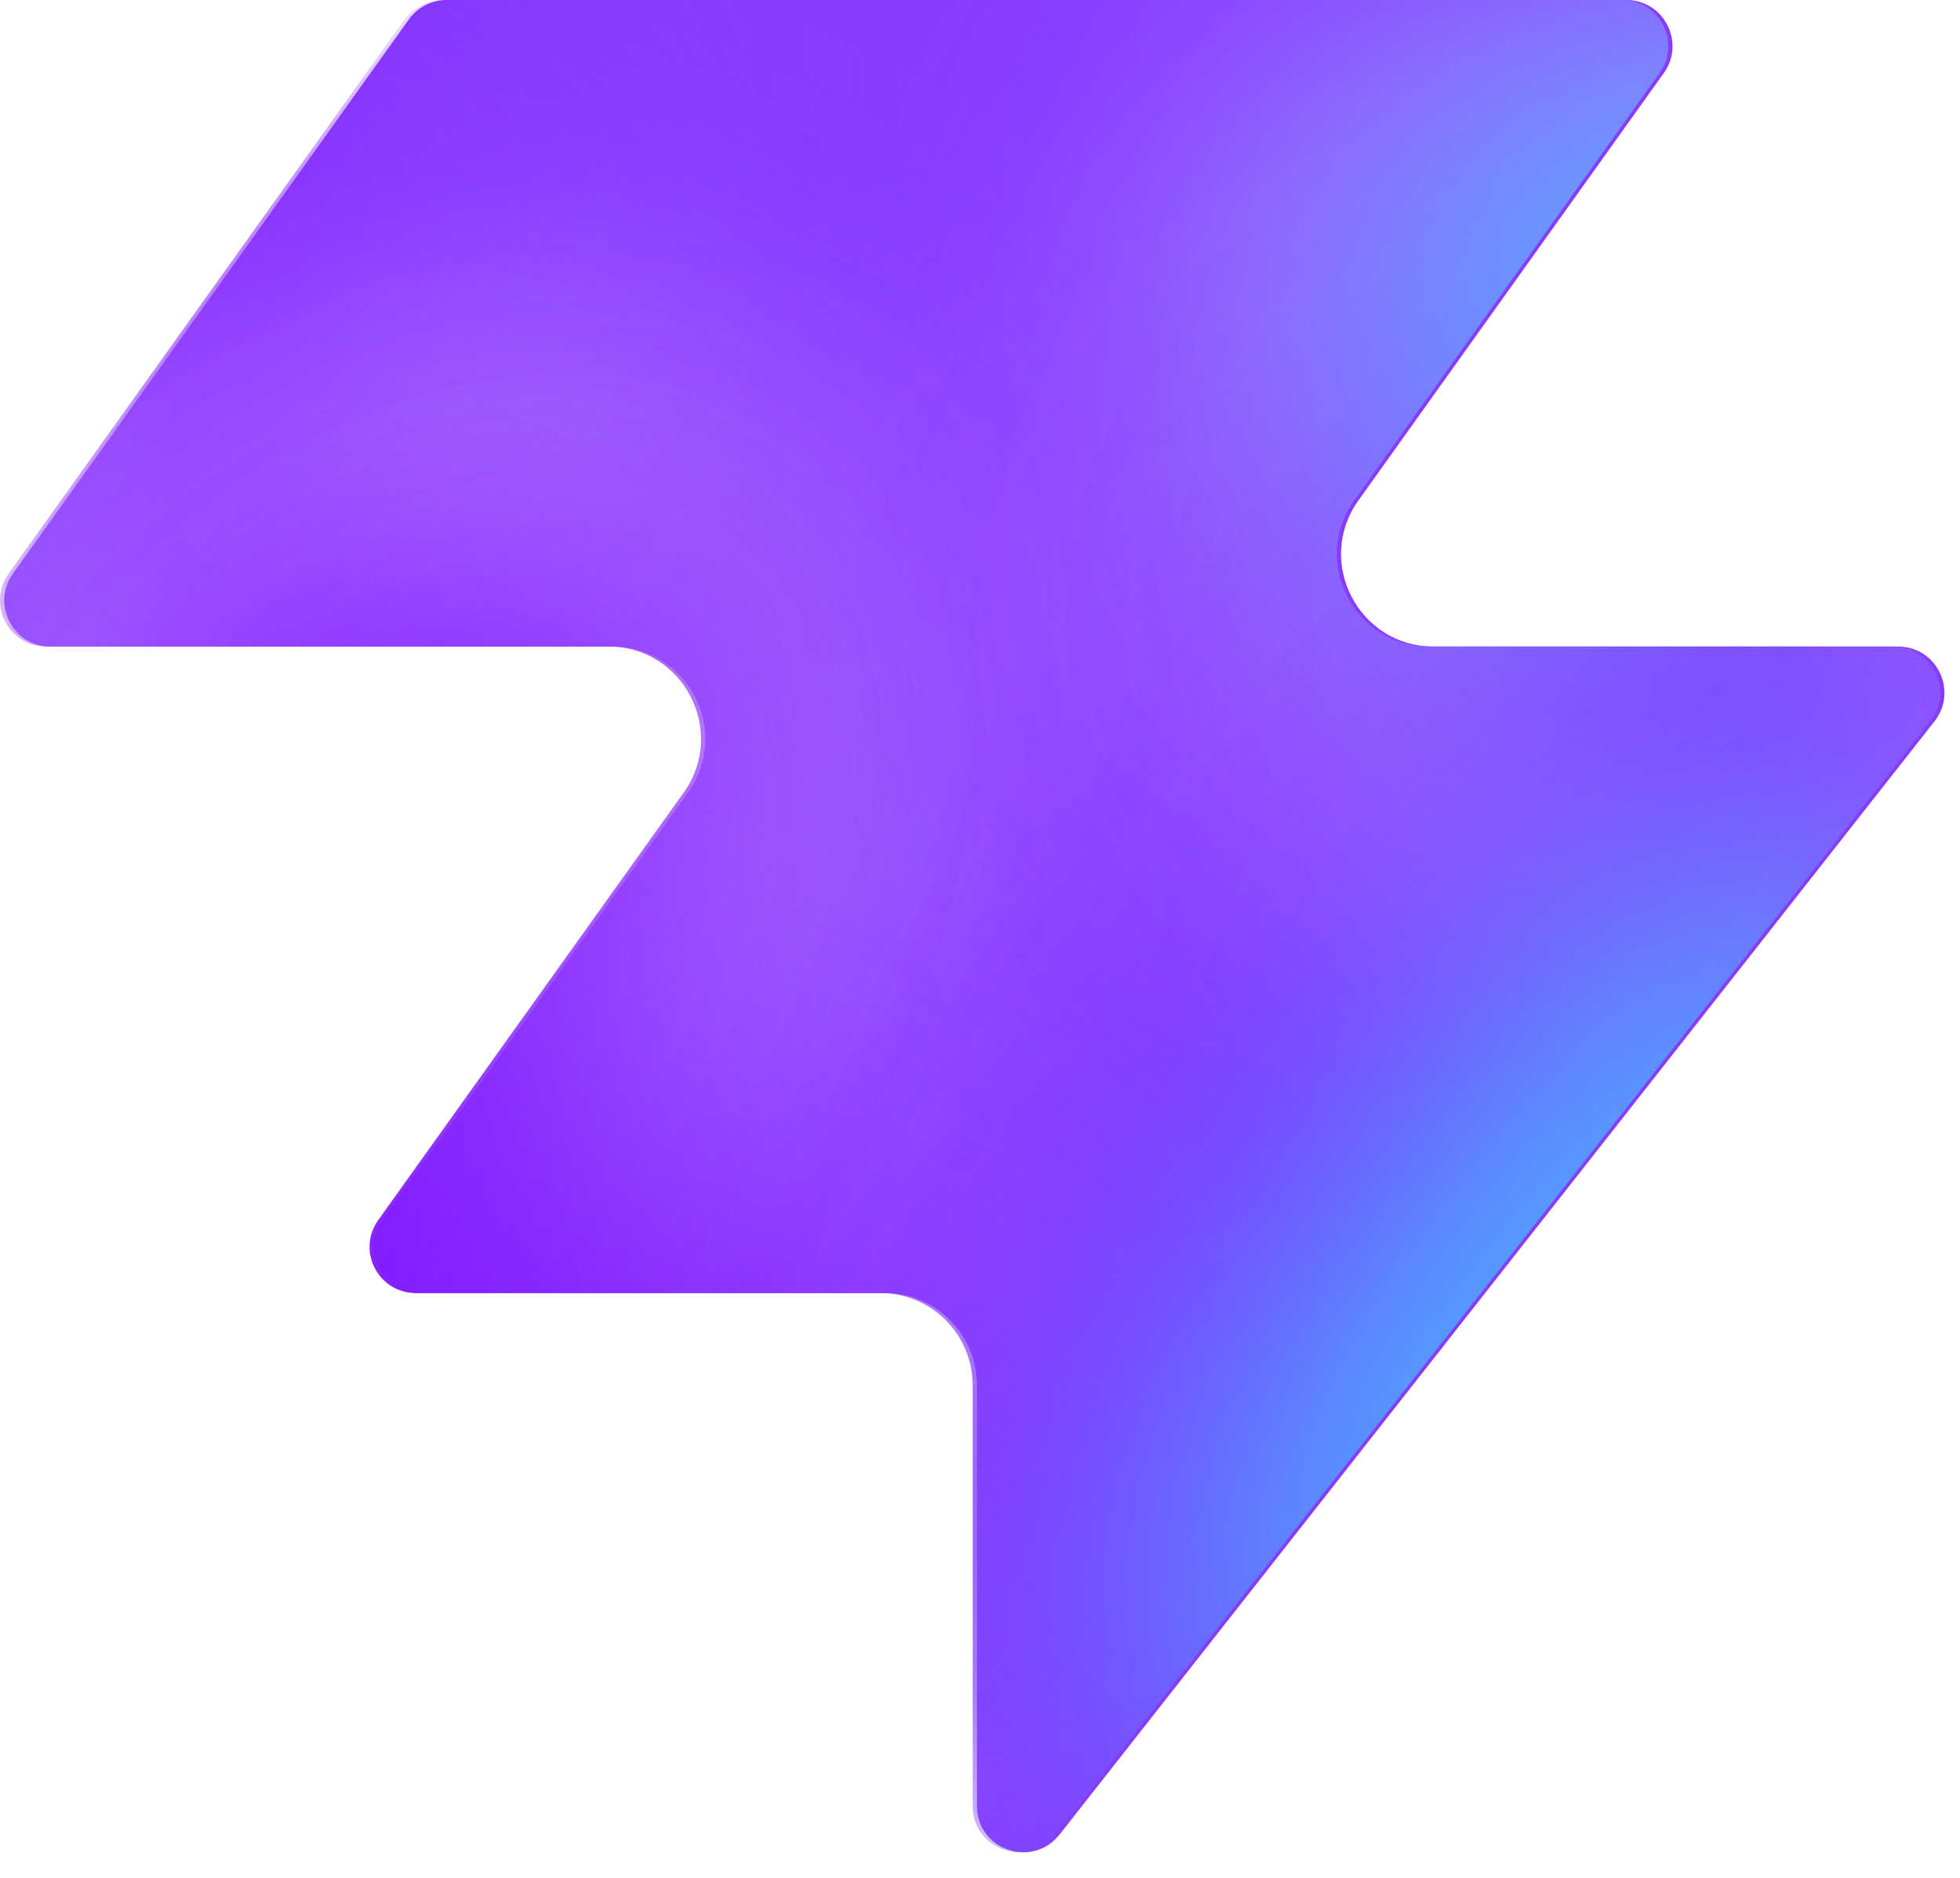
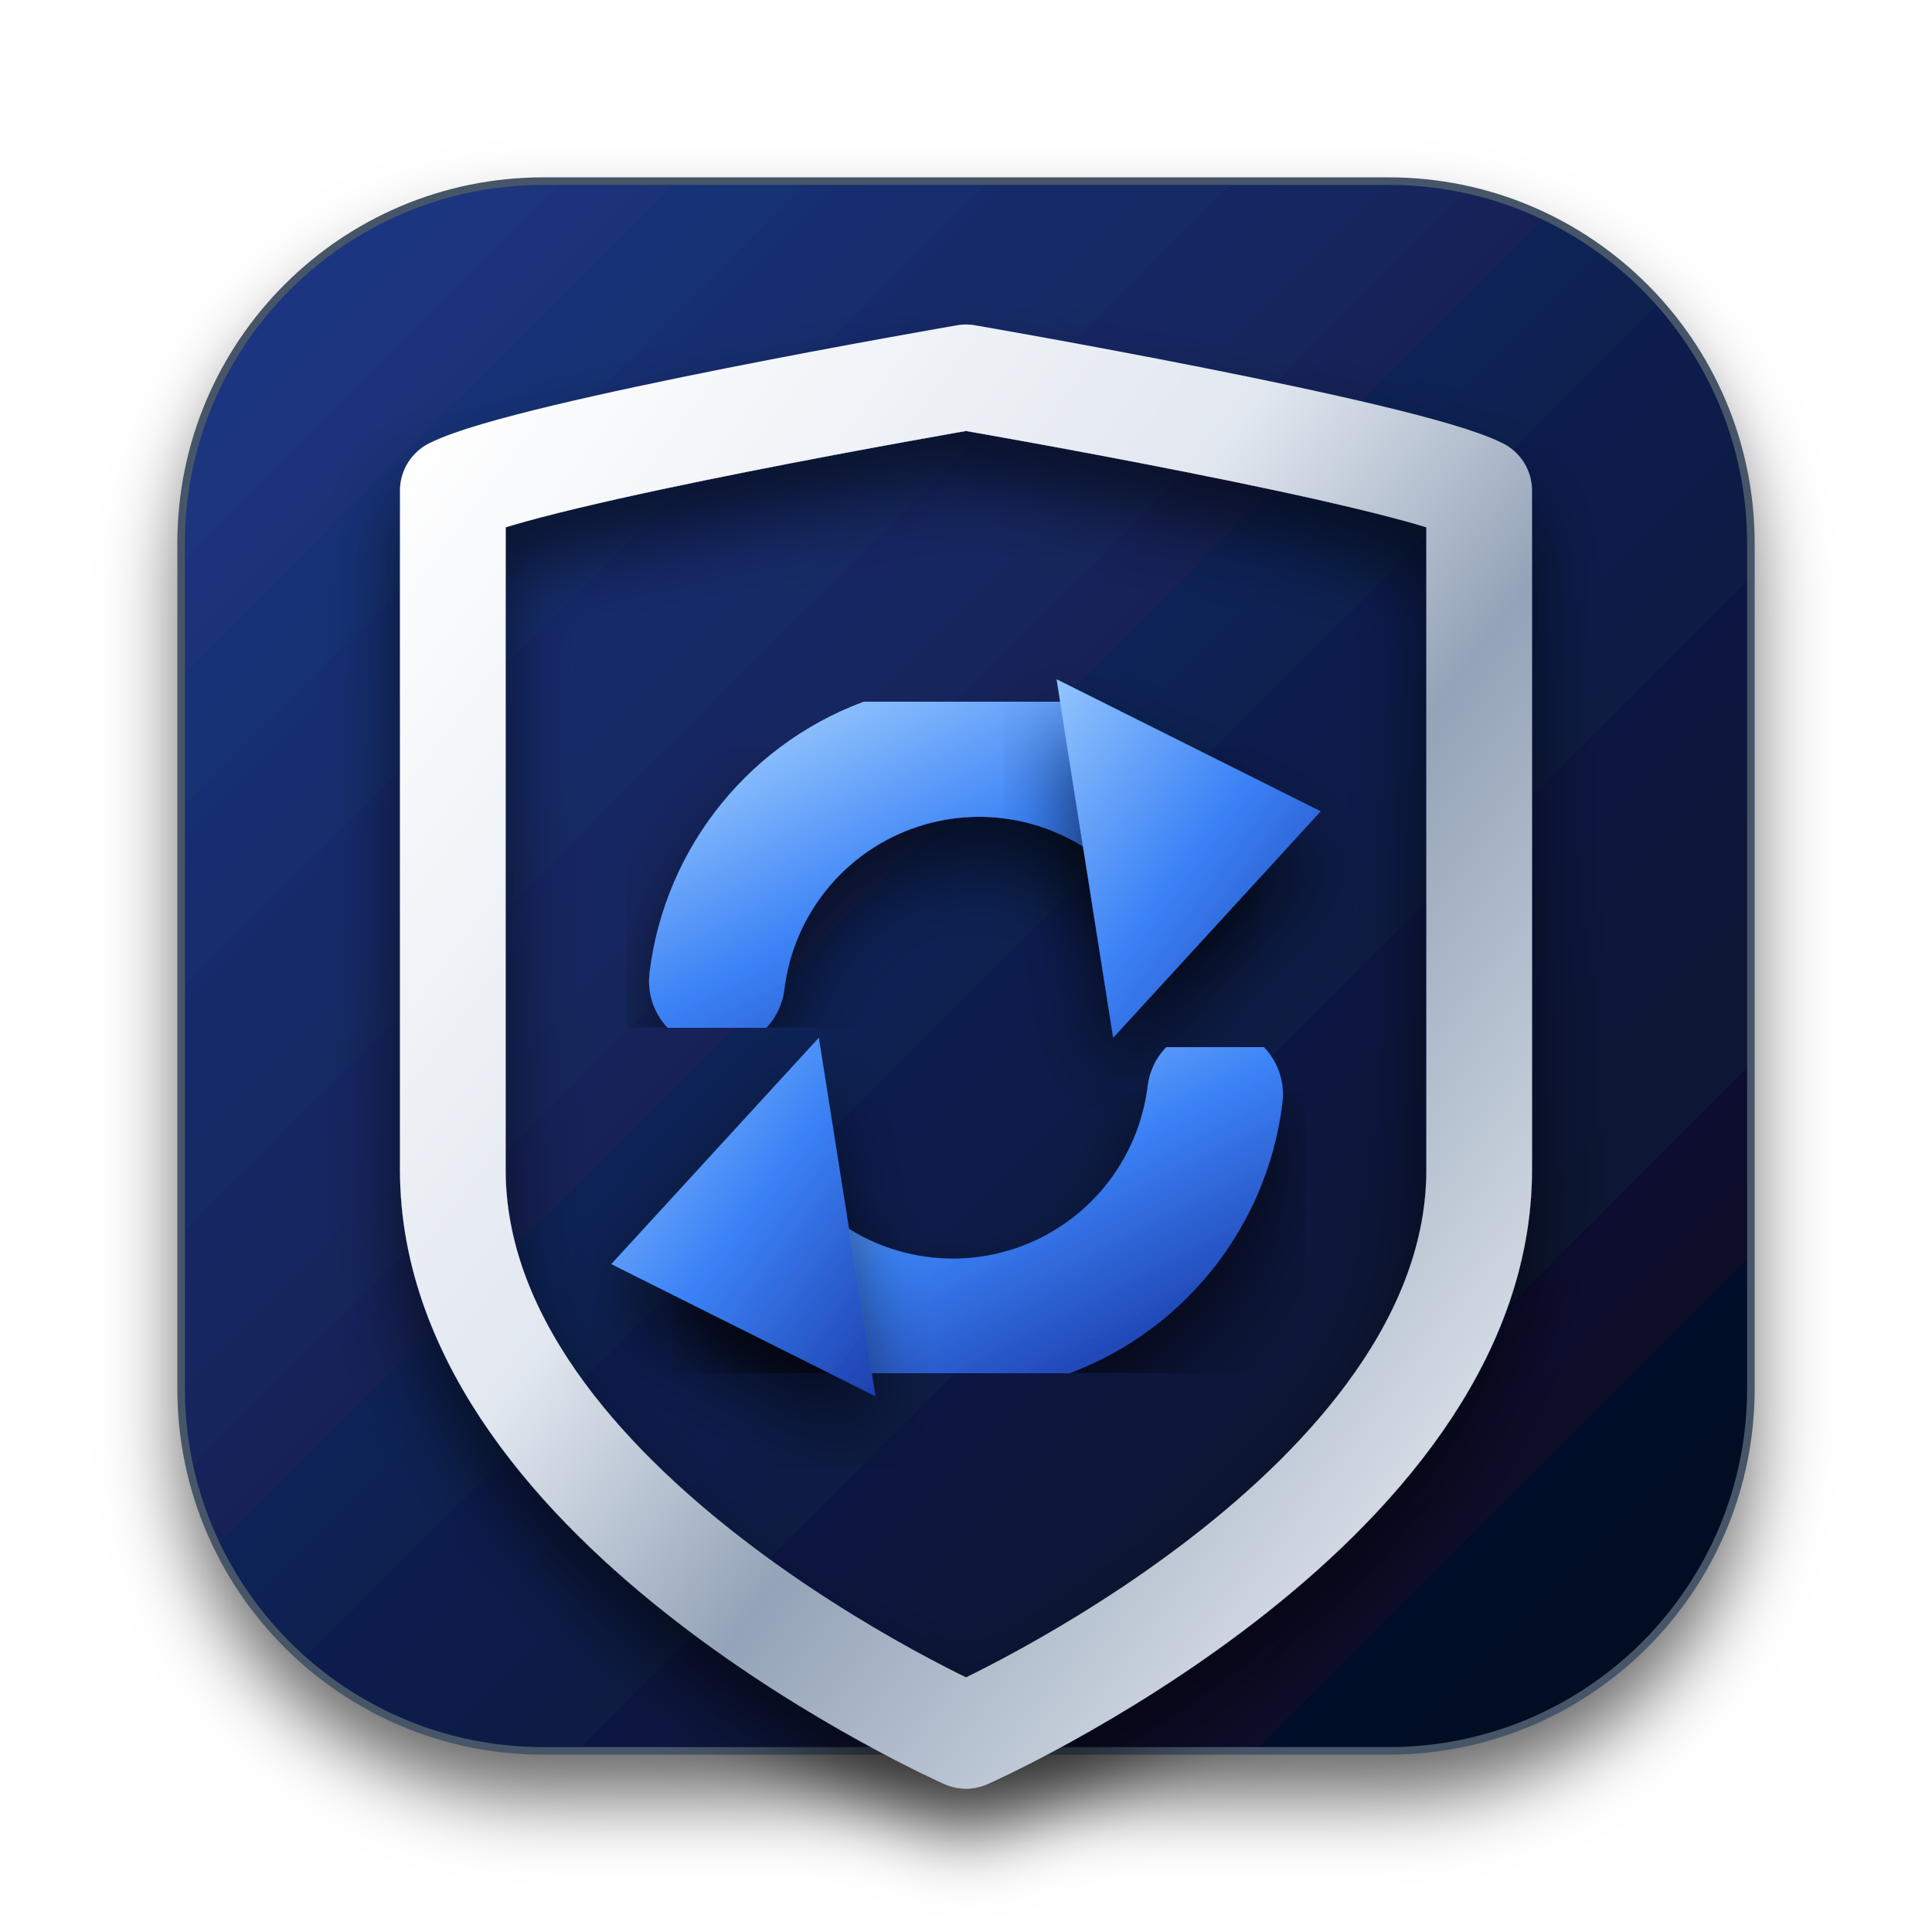
- <svg xmlns="http://www.w3.org/2000/svg" width="48" height="46" fill="none" viewBox="0 0 48 46">
-   <path fill="#863bff" d="M25.946 44.938c-.664.845-2.021.375-2.021-.698V33.937a2.26 2.26 0 0 0-2.262-2.262H10.287c-.92 0-1.456-1.04-.92-1.788l7.48-10.471c1.07-1.497 0-3.578-1.842-3.578H1.237c-.92 0-1.456-1.04-.92-1.788L10.013.474c.214-.297.556-.474.92-.474h28.894c.92 0 1.456 1.04.92 1.788l-7.48 10.471c-1.07 1.498 0 3.579 1.842 3.579h11.377c.943 0 1.473 1.088.89 1.83L25.947 44.94z" style="fill:#863bff;fill:color(display-p3 .525 .23 1);fill-opacity:1" />
-   <mask id="a" width="48" height="46" x="0" y="0" maskUnits="userSpaceOnUse" style="mask-type:alpha">
-     <path fill="#000" d="M25.842 44.938c-.664.844-2.021.375-2.021-.698V33.937a2.26 2.26 0 0 0-2.262-2.262H10.183c-.92 0-1.456-1.04-.92-1.788l7.48-10.471c1.07-1.498 0-3.579-1.842-3.579H1.133c-.92 0-1.456-1.04-.92-1.787L9.91.473c.214-.297.556-.474.92-.474h28.894c.92 0 1.456 1.04.92 1.788l-7.48 10.471c-1.07 1.498 0 3.578 1.842 3.578h11.377c.943 0 1.473 1.088.89 1.832L25.843 44.94z" style="fill:#000;fill-opacity:1" />
-   </mask>
-   <g mask="url(#a)">
-     <g filter="url(#b)">
-       <ellipse cx="5.508" cy="14.704" fill="#ede6ff" rx="5.508" ry="14.704" style="fill:#ede6ff;fill:color(display-p3 .927 .903 1);fill-opacity:1" transform="matrix(.00324 1 1 -.00324 -4.47 31.516)" />
-     </g>
-     <g filter="url(#c)">
-       <ellipse cx="10.399" cy="29.851" fill="#ede6ff" rx="10.399" ry="29.851" style="fill:#ede6ff;fill:color(display-p3 .927 .903 1);fill-opacity:1" transform="matrix(.00324 1 1 -.00324 -39.328 7.883)" />
-     </g>
-     <g filter="url(#d)">
-       <ellipse cx="5.508" cy="30.487" fill="#7e14ff" rx="5.508" ry="30.487" style="fill:#7e14ff;fill:color(display-p3 .492 .077 1);fill-opacity:1" transform="rotate(89.814 -25.913 -14.639)scale(1 -1)" />
-     </g>
-     <g filter="url(#e)">
-       <ellipse cx="5.508" cy="30.599" fill="#7e14ff" rx="5.508" ry="30.599" style="fill:#7e14ff;fill:color(display-p3 .492 .077 1);fill-opacity:1" transform="rotate(89.814 -32.644 -3.334)scale(1 -1)" />
-     </g>
-     <g filter="url(#f)">
-       <ellipse cx="5.508" cy="30.599" fill="#7e14ff" rx="5.508" ry="30.599" style="fill:#7e14ff;fill:color(display-p3 .492 .077 1);fill-opacity:1" transform="matrix(.00324 1 1 -.00324 -34.34 30.47)" />
-     </g>
-     <g filter="url(#g)">
-       <ellipse cx="14.072" cy="22.078" fill="#ede6ff" rx="14.072" ry="22.078" style="fill:#ede6ff;fill:color(display-p3 .927 .903 1);fill-opacity:1" transform="rotate(93.35 24.506 48.493)scale(-1 1)" />
-     </g>
-     <g filter="url(#h)">
-       <ellipse cx="3.47" cy="21.501" fill="#7e14ff" rx="3.47" ry="21.501" style="fill:#7e14ff;fill:color(display-p3 .492 .077 1);fill-opacity:1" transform="rotate(89.009 28.708 47.59)scale(-1 1)" />
-     </g>
-     <g filter="url(#i)">
-       <ellipse cx="3.47" cy="21.501" fill="#7e14ff" rx="3.47" ry="21.501" style="fill:#7e14ff;fill:color(display-p3 .492 .077 1);fill-opacity:1" transform="rotate(89.009 28.708 47.59)scale(-1 1)" />
-     </g>
-     <g filter="url(#j)">
-       <ellipse cx=".387" cy="8.972" fill="#7e14ff" rx="4.407" ry="29.108" style="fill:#7e14ff;fill:color(display-p3 .492 .077 1);fill-opacity:1" transform="rotate(39.51 .387 8.972)" />
-     </g>
-     <g filter="url(#k)">
-       <ellipse cx="47.523" cy="-6.092" fill="#7e14ff" rx="4.407" ry="29.108" style="fill:#7e14ff;fill:color(display-p3 .492 .077 1);fill-opacity:1" transform="rotate(37.892 47.523 -6.092)" />
-     </g>
-     <g filter="url(#l)">
-       <ellipse cx="41.412" cy="6.333" fill="#47bfff" rx="5.971" ry="9.665" style="fill:#47bfff;fill:color(display-p3 .28 .748 1);fill-opacity:1" transform="rotate(37.892 41.412 6.333)" />
-     </g>
-     <g filter="url(#m)">
-       <ellipse cx="-1.879" cy="38.332" fill="#7e14ff" rx="4.407" ry="29.108" style="fill:#7e14ff;fill:color(display-p3 .492 .077 1);fill-opacity:1" transform="rotate(37.892 -1.88 38.332)" />
-     </g>
-     <g filter="url(#n)">
-       <ellipse cx="-1.879" cy="38.332" fill="#7e14ff" rx="4.407" ry="29.108" style="fill:#7e14ff;fill:color(display-p3 .492 .077 1);fill-opacity:1" transform="rotate(37.892 -1.88 38.332)" />
-     </g>
-     <g filter="url(#o)">
-       <ellipse cx="35.651" cy="29.907" fill="#7e14ff" rx="4.407" ry="29.108" style="fill:#7e14ff;fill:color(display-p3 .492 .077 1);fill-opacity:1" transform="rotate(37.892 35.651 29.907)" />
-     </g>
-     <g filter="url(#p)">
-       <ellipse cx="38.418" cy="32.4" fill="#47bfff" rx="5.971" ry="15.297" style="fill:#47bfff;fill:color(display-p3 .28 .748 1);fill-opacity:1" transform="rotate(37.892 38.418 32.4)" />
-     </g>
-   </g>
+ <svg xmlns="http://www.w3.org/2000/svg" viewBox="0 0 512 512">
  <defs>
-     <filter id="b" width="60.045" height="41.654" x="-19.77" y="16.149" color-interpolation-filters="sRGB" filterUnits="userSpaceOnUse">
-       <feFlood flood-opacity="0" result="BackgroundImageFix" />
-       <feBlend in="SourceGraphic" in2="BackgroundImageFix" result="shape" />
-       <feGaussianBlur result="effect1_foregroundBlur_2002_17158" stdDeviation="7.659" />
-     </filter>
-     <filter id="c" width="90.34" height="51.437" x="-54.613" y="-7.533" color-interpolation-filters="sRGB" filterUnits="userSpaceOnUse">
-       <feFlood flood-opacity="0" result="BackgroundImageFix" />
-       <feBlend in="SourceGraphic" in2="BackgroundImageFix" result="shape" />
-       <feGaussianBlur result="effect1_foregroundBlur_2002_17158" stdDeviation="7.659" />
-     </filter>
-     <filter id="d" width="79.355" height="29.4" x="-49.64" y="2.03" color-interpolation-filters="sRGB" filterUnits="userSpaceOnUse">
-       <feFlood flood-opacity="0" result="BackgroundImageFix" />
-       <feBlend in="SourceGraphic" in2="BackgroundImageFix" result="shape" />
-       <feGaussianBlur result="effect1_foregroundBlur_2002_17158" stdDeviation="4.596" />
-     </filter>
-     <filter id="e" width="79.579" height="29.4" x="-45.045" y="20.029" color-interpolation-filters="sRGB" filterUnits="userSpaceOnUse">
-       <feFlood flood-opacity="0" result="BackgroundImageFix" />
-       <feBlend in="SourceGraphic" in2="BackgroundImageFix" result="shape" />
-       <feGaussianBlur result="effect1_foregroundBlur_2002_17158" stdDeviation="4.596" />
-     </filter>
-     <filter id="f" width="79.579" height="29.4" x="-43.513" y="21.178" color-interpolation-filters="sRGB" filterUnits="userSpaceOnUse">
-       <feFlood flood-opacity="0" result="BackgroundImageFix" />
-       <feBlend in="SourceGraphic" in2="BackgroundImageFix" result="shape" />
-       <feGaussianBlur result="effect1_foregroundBlur_2002_17158" stdDeviation="4.596" />
-     </filter>
-     <filter id="g" width="74.749" height="58.852" x="15.756" y="-17.901" color-interpolation-filters="sRGB" filterUnits="userSpaceOnUse">
-       <feFlood flood-opacity="0" result="BackgroundImageFix" />
-       <feBlend in="SourceGraphic" in2="BackgroundImageFix" result="shape" />
-       <feGaussianBlur result="effect1_foregroundBlur_2002_17158" stdDeviation="7.659" />
-     </filter>
-     <filter id="h" width="61.377" height="25.362" x="23.548" y="2.284" color-interpolation-filters="sRGB" filterUnits="userSpaceOnUse">
-       <feFlood flood-opacity="0" result="BackgroundImageFix" />
-       <feBlend in="SourceGraphic" in2="BackgroundImageFix" result="shape" />
-       <feGaussianBlur result="effect1_foregroundBlur_2002_17158" stdDeviation="4.596" />
-     </filter>
-     <filter id="i" width="61.377" height="25.362" x="23.548" y="2.284" color-interpolation-filters="sRGB" filterUnits="userSpaceOnUse">
-       <feFlood flood-opacity="0" result="BackgroundImageFix" />
-       <feBlend in="SourceGraphic" in2="BackgroundImageFix" result="shape" />
-       <feGaussianBlur result="effect1_foregroundBlur_2002_17158" stdDeviation="4.596" />
-     </filter>
-     <filter id="j" width="56.045" height="63.649" x="-27.636" y="-22.853" color-interpolation-filters="sRGB" filterUnits="userSpaceOnUse">
-       <feFlood flood-opacity="0" result="BackgroundImageFix" />
-       <feBlend in="SourceGraphic" in2="BackgroundImageFix" result="shape" />
-       <feGaussianBlur result="effect1_foregroundBlur_2002_17158" stdDeviation="4.596" />
-     </filter>
-     <filter id="k" width="54.814" height="64.646" x="20.116" y="-38.415" color-interpolation-filters="sRGB" filterUnits="userSpaceOnUse">
-       <feFlood flood-opacity="0" result="BackgroundImageFix" />
-       <feBlend in="SourceGraphic" in2="BackgroundImageFix" result="shape" />
-       <feGaussianBlur result="effect1_foregroundBlur_2002_17158" stdDeviation="4.596" />
-     </filter>
-     <filter id="l" width="33.541" height="35.313" x="24.641" y="-11.323" color-interpolation-filters="sRGB" filterUnits="userSpaceOnUse">
-       <feFlood flood-opacity="0" result="BackgroundImageFix" />
-       <feBlend in="SourceGraphic" in2="BackgroundImageFix" result="shape" />
-       <feGaussianBlur result="effect1_foregroundBlur_2002_17158" stdDeviation="4.596" />
-     </filter>
-     <filter id="m" width="54.814" height="64.646" x="-29.286" y="6.009" color-interpolation-filters="sRGB" filterUnits="userSpaceOnUse">
-       <feFlood flood-opacity="0" result="BackgroundImageFix" />
-       <feBlend in="SourceGraphic" in2="BackgroundImageFix" result="shape" />
-       <feGaussianBlur result="effect1_foregroundBlur_2002_17158" stdDeviation="4.596" />
-     </filter>
-     <filter id="n" width="54.814" height="64.646" x="-29.286" y="6.009" color-interpolation-filters="sRGB" filterUnits="userSpaceOnUse">
-       <feFlood flood-opacity="0" result="BackgroundImageFix" />
-       <feBlend in="SourceGraphic" in2="BackgroundImageFix" result="shape" />
-       <feGaussianBlur result="effect1_foregroundBlur_2002_17158" stdDeviation="4.596" />
-     </filter>
-     <filter id="o" width="54.814" height="64.646" x="8.244" y="-2.416" color-interpolation-filters="sRGB" filterUnits="userSpaceOnUse">
-       <feFlood flood-opacity="0" result="BackgroundImageFix" />
-       <feBlend in="SourceGraphic" in2="BackgroundImageFix" result="shape" />
-       <feGaussianBlur result="effect1_foregroundBlur_2002_17158" stdDeviation="4.596" />
-     </filter>
-     <filter id="p" width="39.409" height="43.623" x="18.713" y="10.588" color-interpolation-filters="sRGB" filterUnits="userSpaceOnUse">
-       <feFlood flood-opacity="0" result="BackgroundImageFix" />
-       <feBlend in="SourceGraphic" in2="BackgroundImageFix" result="shape" />
-       <feGaussianBlur result="effect1_foregroundBlur_2002_17158" stdDeviation="4.596" />
+     <linearGradient id="bg" x1="0%" y1="0%" x2="100%" y2="100%">
+       <stop offset="0%" stop-color="#1E3A8A" />
+       <stop offset="100%" stop-color="#020617" />
+     </linearGradient>
+     <linearGradient id="metal" x1="0%" y1="0%" x2="100%" y2="100%">
+       <stop offset="0%" stop-color="#FFFFFF" />
+       <stop offset="40%" stop-color="#E2E8F0" />
+       <stop offset="60%" stop-color="#94A3B8" />
+       <stop offset="100%" stop-color="#F1F5F9" />
+     </linearGradient>
+     <linearGradient id="gloss" x1="0%" y1="0%" x2="100%" y2="100%">
+       <stop offset="0%" stop-color="#93C5FD" />
+       <stop offset="50%" stop-color="#3B82F6" />
+       <stop offset="100%" stop-color="#1E40AF" />
+     </linearGradient>
+     <filter id="shadow" x="-20%" y="-20%" width="140%" height="140%">
+       <feDropShadow dx="0" dy="12" stdDeviation="10" flood-color="#000000" flood-opacity="0.6" />
    </filter>
  </defs>
+   <rect x="48" y="48" width="416" height="416" rx="96" fill="url(#bg)" filter="url(#shadow)" />
+   <rect x="48" y="48" width="416" height="416" rx="96" fill="none" stroke="#475569" stroke-width="2" />
+   <path d="M256 100 C256 100 140 120 120 130 C120 130 120 260 120 310 C120 400 256 460 256 460 C256 460 392 400 392 310 C392 260 392 130 392 130 C372 120 256 100 256 100 Z" fill="none" stroke="url(#metal)" stroke-width="28" stroke-linejoin="round" filter="url(#shadow)" />
+   <path d="M190 260 A 70 70 0 0 1 310 220" fill="none" stroke="url(#gloss)" stroke-width="36" stroke-linecap="round" filter="url(#shadow)" />
+   <polygon points="280,180 350,215 295,275" fill="url(#gloss)" filter="url(#shadow)" />
+   <path d="M322 290 A 70 70 0 0 1 202 330" fill="none" stroke="url(#gloss)" stroke-width="36" stroke-linecap="round" filter="url(#shadow)" />
+   <polygon points="232,370 162,335 217,275" fill="url(#gloss)" filter="url(#shadow)" />
</svg>
